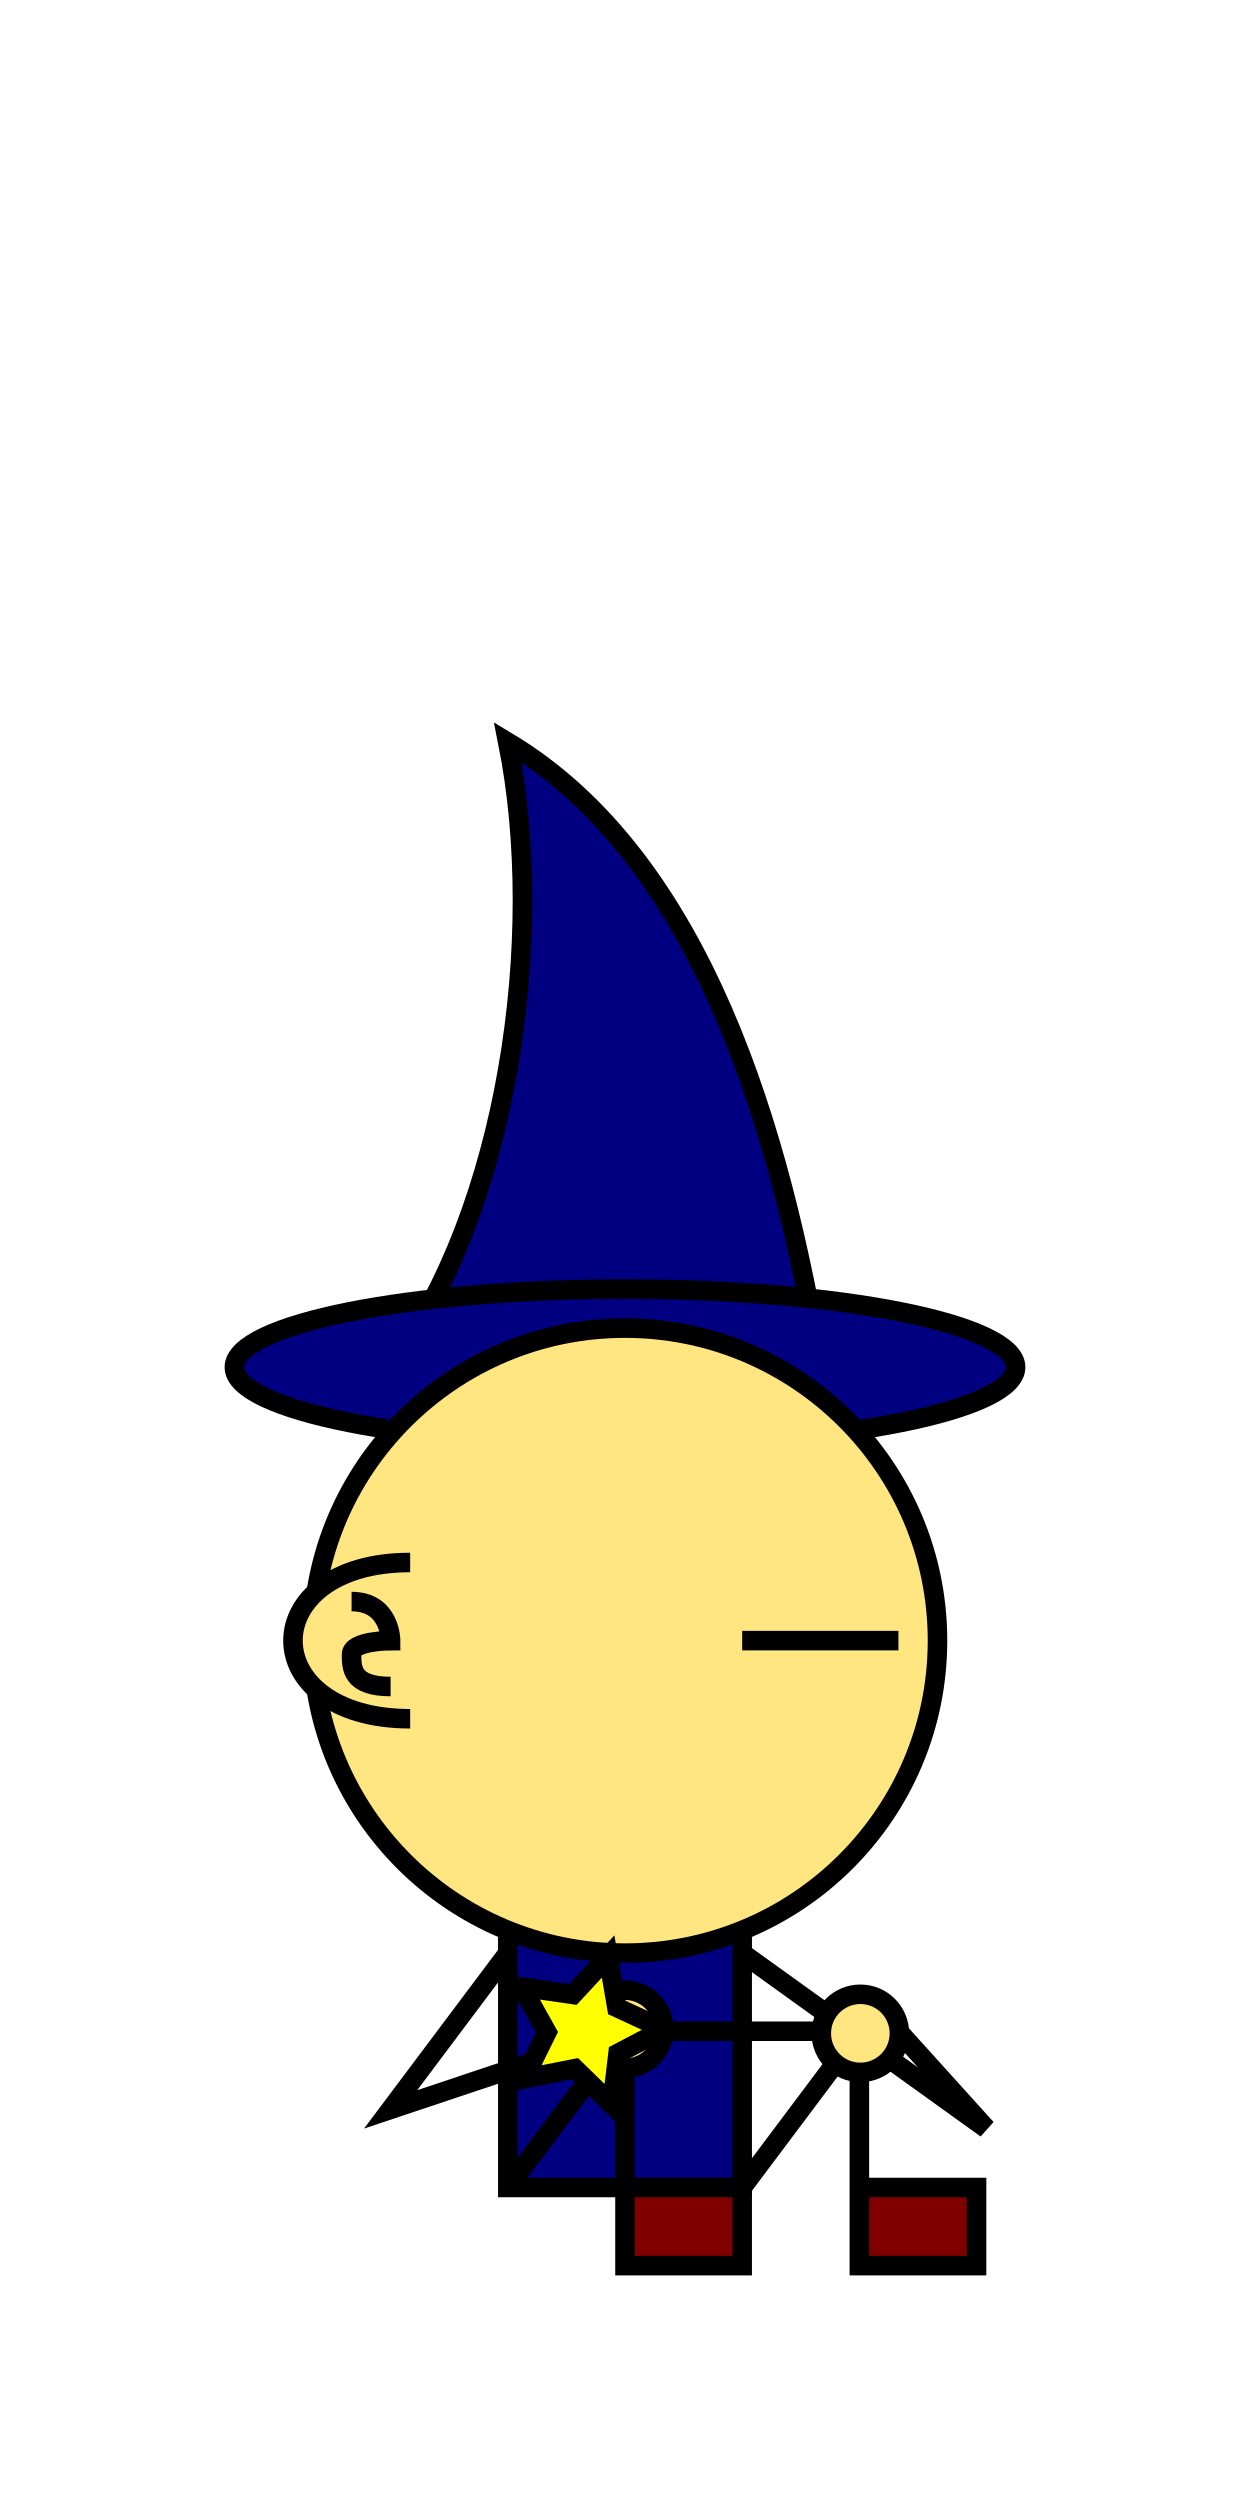
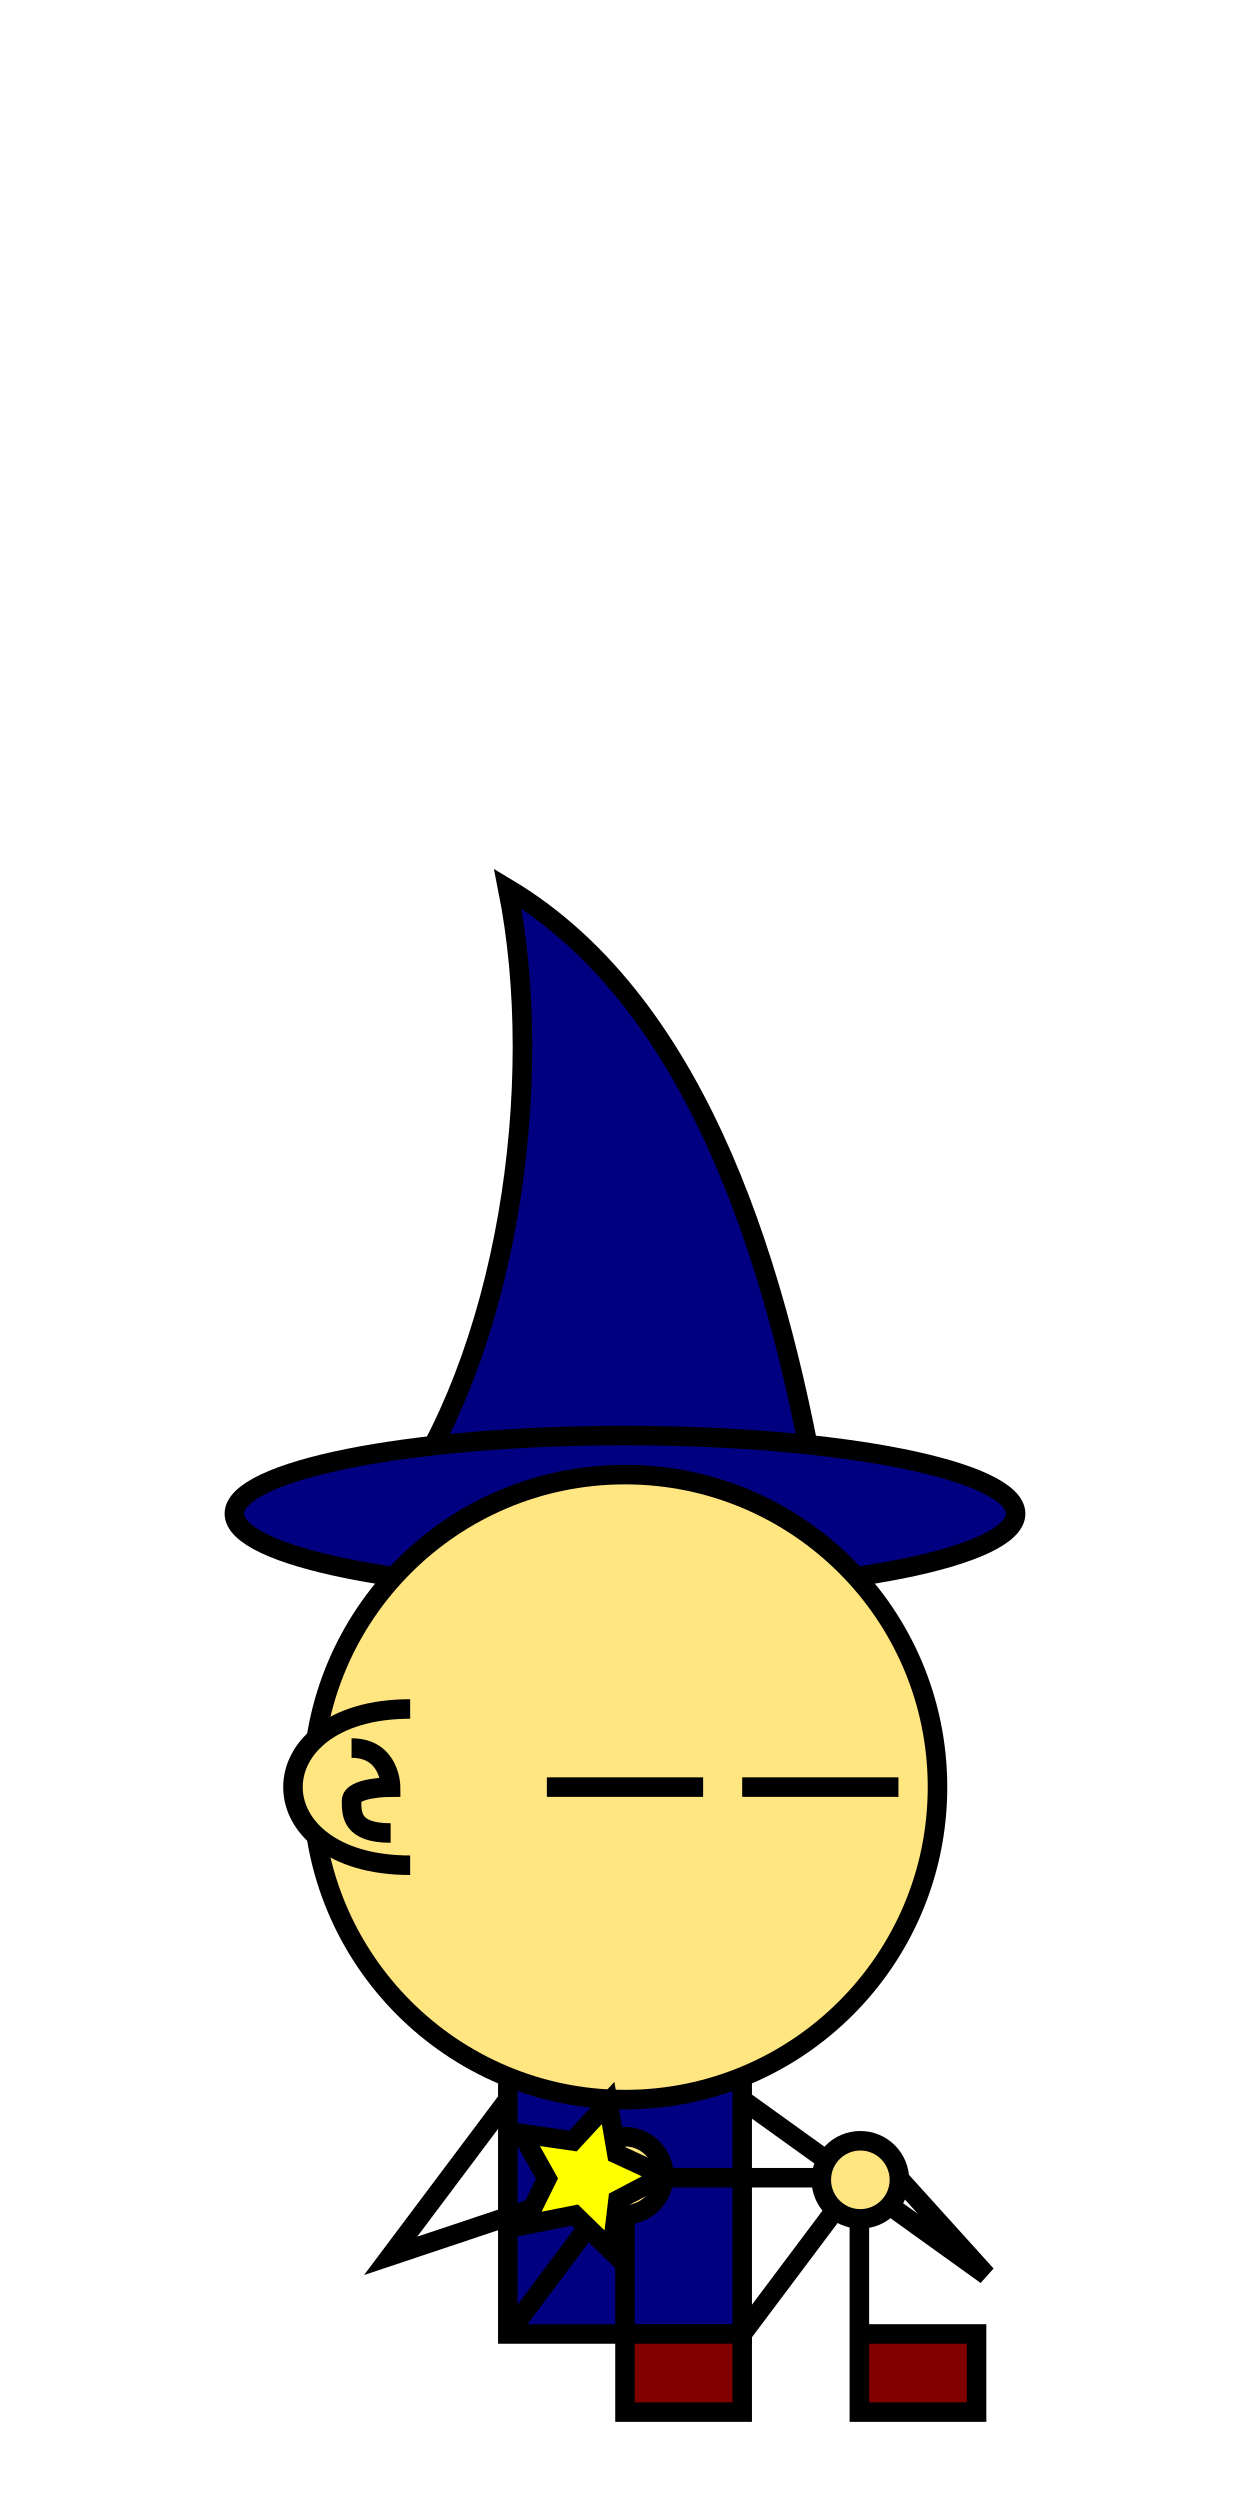
<svg xmlns="http://www.w3.org/2000/svg" width="512" height="1024" viewBox="0 0 135.467 270.933" version="1.1" id="svg1">
  <defs id="defs1" />
  <g id="layer1">
-     <path style="fill:none;stroke:#000000;stroke-width:2.117;stroke-dasharray:none" d="m 80.433,211.667 26.458,19.014 -9.525,-10.547" id="path3" />
-     <path style="fill:#000080;stroke:#000000;stroke-width:2.117;stroke-dasharray:none;fill-opacity:1" d="M 42.333,148.167 H 88.9 C 84.667,122.767 76.2,93.133 55.033,80.433 c 4.233,21.167 0,50.8 -12.7,67.733 z" id="path11" />
-     <ellipse style="fill:#000080;stroke:#000000;stroke-width:2.117;stroke-dasharray:none;fill-opacity:1" id="path10" cx="67.733" cy="148.167" rx="42.333" ry="8.467" />
-     <rect style="fill:#000080;stroke:#000000;stroke-width:2.117;stroke-dasharray:none" id="rect4" width="25.4" height="29.633" x="55.033" y="207.433" />
-     <circle style="fill:#ffe680;stroke:#000000;stroke-width:2.117;stroke-dasharray:none" id="path2" cx="67.733" cy="177.8" r="33.867" />
-     <path style="fill:#800000;stroke:#000000;stroke-width:2.117;stroke-dasharray:none" d="m 55.033,237.067 12.7,-16.965 0,16.965 v 8.467 h 12.7 v -8.467 h -12.7 v -16.933 z" id="path4" />
-     <path style="fill:#800000;stroke:#000000;stroke-width:2.117;stroke-dasharray:none" d="m 80.433,237.067 12.7,-16.933 0,25.4 h 12.7 v -8.467 H 93.133 l 0,-16.933 z" id="path5" />
-     <path style="fill:#ffe680;stroke:#000000;stroke-width:2.117;stroke-dasharray:none;fill-opacity:1" d="m 44.45,186.267 c -8.467,0 -12.7,-4.233 -12.7,-8.467 0,-4.233 4.233,-8.467 12.7,-8.467" id="path13" />
-     <path style="fill:#ffe680;stroke:#000000;stroke-width:2.117;stroke-dasharray:none;fill-opacity:1" d="M 42.333,182.774 C 38.1,182.774 38.1,180.767 38.1,179.283 c 0,-1.483 4.233,-1.483 4.233,-1.483 0,0 0,-4.233 -4.233,-4.233" id="path14" />
-     <path style="fill:none;stroke-width:2.117;stroke:#000000;stroke-dasharray:none" d="m 55.033,211.667 -12.7,16.933 25.4,-8.498" id="path1" />
-     <circle style="fill:#ffe680;fill-opacity:1;stroke:#000000;stroke-width:2.117;stroke-dasharray:none" id="path8" cx="67.711" cy="219.916" r="4.233" />
-     <path style="fill:none;stroke:#000000;stroke-width:2.117;stroke-dasharray:none" d="M 93.133,220.133 H 63.5" id="path6" />
-     <path style="fill:#ffff00;stroke:#000000;stroke-width:2.117;stroke-dasharray:none" id="path7" d="m 71.944,219.916 -4.965,2.611 -0.664,5.57 -4.017,-3.915 -5.502,1.09 2.482,-5.031 -2.737,-4.896 5.551,0.806 3.811,-4.116 0.949,5.528 z" />
-     <circle style="fill:#ffe680;fill-opacity:1;stroke:#000000;stroke-width:2.117;stroke-dasharray:none" id="path9" cx="93.239" cy="220.36" r="4.233" />
-     <path style="fill:#ffff00;stroke:#000000;stroke-width:2.117;stroke-dasharray:none" d="M 80.433,177.8 H 97.367" id="path17" />
+     <path style="fill:none;stroke:#000000;stroke-width:2.117;stroke-dasharray:none" d="m 80.433,227.542 26.458,19.014 -9.525,-10.547" id="path3" />
+     <path style="fill:#000080;fill-opacity:1;stroke:#000000;stroke-width:2.117;stroke-dasharray:none" d="M 42.333,164.042 H 88.9 C 84.667,138.642 76.2,109.008 55.033,96.308 c 4.233,21.167 0,50.8 -12.7,67.733 z" id="path11" />
+     <ellipse style="fill:#000080;fill-opacity:1;stroke:#000000;stroke-width:2.117;stroke-dasharray:none" id="path10" cx="67.733" cy="164.042" rx="42.333" ry="8.467" />
+     <rect style="fill:#000080;stroke:#000000;stroke-width:2.117;stroke-dasharray:none" id="rect4" width="25.4" height="29.633" x="55.033" y="223.308" />
+     <circle style="fill:#ffe680;stroke:#000000;stroke-width:2.117;stroke-dasharray:none" id="path2" cx="67.733" cy="193.675" r="33.867" />
+     <path style="fill:#800000;stroke:#000000;stroke-width:2.117;stroke-dasharray:none" d="m 55.033,252.942 12.7,-16.965 v 16.965 8.467 h 12.7 v -8.467 h -12.7 v -16.933 z" id="path4" />
+     <path style="fill:#800000;stroke:#000000;stroke-width:2.117;stroke-dasharray:none" d="m 80.433,252.942 12.7,-16.933 v 25.4 h 12.7 v -8.467 H 93.133 v -16.933 z" id="path5" />
+     <path style="fill:#ffe680;fill-opacity:1;stroke:#000000;stroke-width:2.117;stroke-dasharray:none" d="m 44.45,202.142 c -8.467,0 -12.7,-4.233 -12.7,-8.467 0,-4.233 4.233,-8.467 12.7,-8.467" id="path13" />
+     <path style="fill:#ffe680;fill-opacity:1;stroke:#000000;stroke-width:2.117;stroke-dasharray:none" d="M 42.333,198.649 C 38.1,198.649 38.1,196.642 38.1,195.158 c 0,-1.483 4.233,-1.483 4.233,-1.483 0,0 0,-4.233 -4.233,-4.233" id="path14" />
+     <path style="fill:none;stroke:#000000;stroke-width:2.117;stroke-dasharray:none" d="m 55.033,227.542 -12.7,16.933 25.4,-8.498" id="path1" />
+     <circle style="fill:#ffe680;fill-opacity:1;stroke:#000000;stroke-width:2.117;stroke-dasharray:none" id="path8" cx="67.711" cy="235.791" r="4.233" />
+     <path style="fill:none;stroke:#000000;stroke-width:2.117;stroke-dasharray:none" d="M 93.133,236.008 H 63.5" id="path6" />
+     <path style="fill:#ffff00;stroke:#000000;stroke-width:2.117;stroke-dasharray:none" id="path7" d="m 71.944,219.916 -4.965,2.611 -0.664,5.57 -4.017,-3.915 -5.502,1.09 2.482,-5.031 -2.737,-4.896 5.551,0.806 3.811,-4.116 0.949,5.528 z" transform="translate(0,15.875)" />
+     <circle style="fill:#ffe680;fill-opacity:1;stroke:#000000;stroke-width:2.117;stroke-dasharray:none" id="path9" cx="93.239" cy="236.235" r="4.233" />
+     <path style="fill:#ffff00;stroke:#000000;stroke-width:2.117;stroke-dasharray:none" d="M 80.433,193.675 H 97.367" id="path17" />
+     <path style="fill:#ffff00;stroke:#000000;stroke-width:2.117;stroke-dasharray:none" d="M 59.267,193.675 H 76.2" id="path17-5" />
  </g>
</svg>
